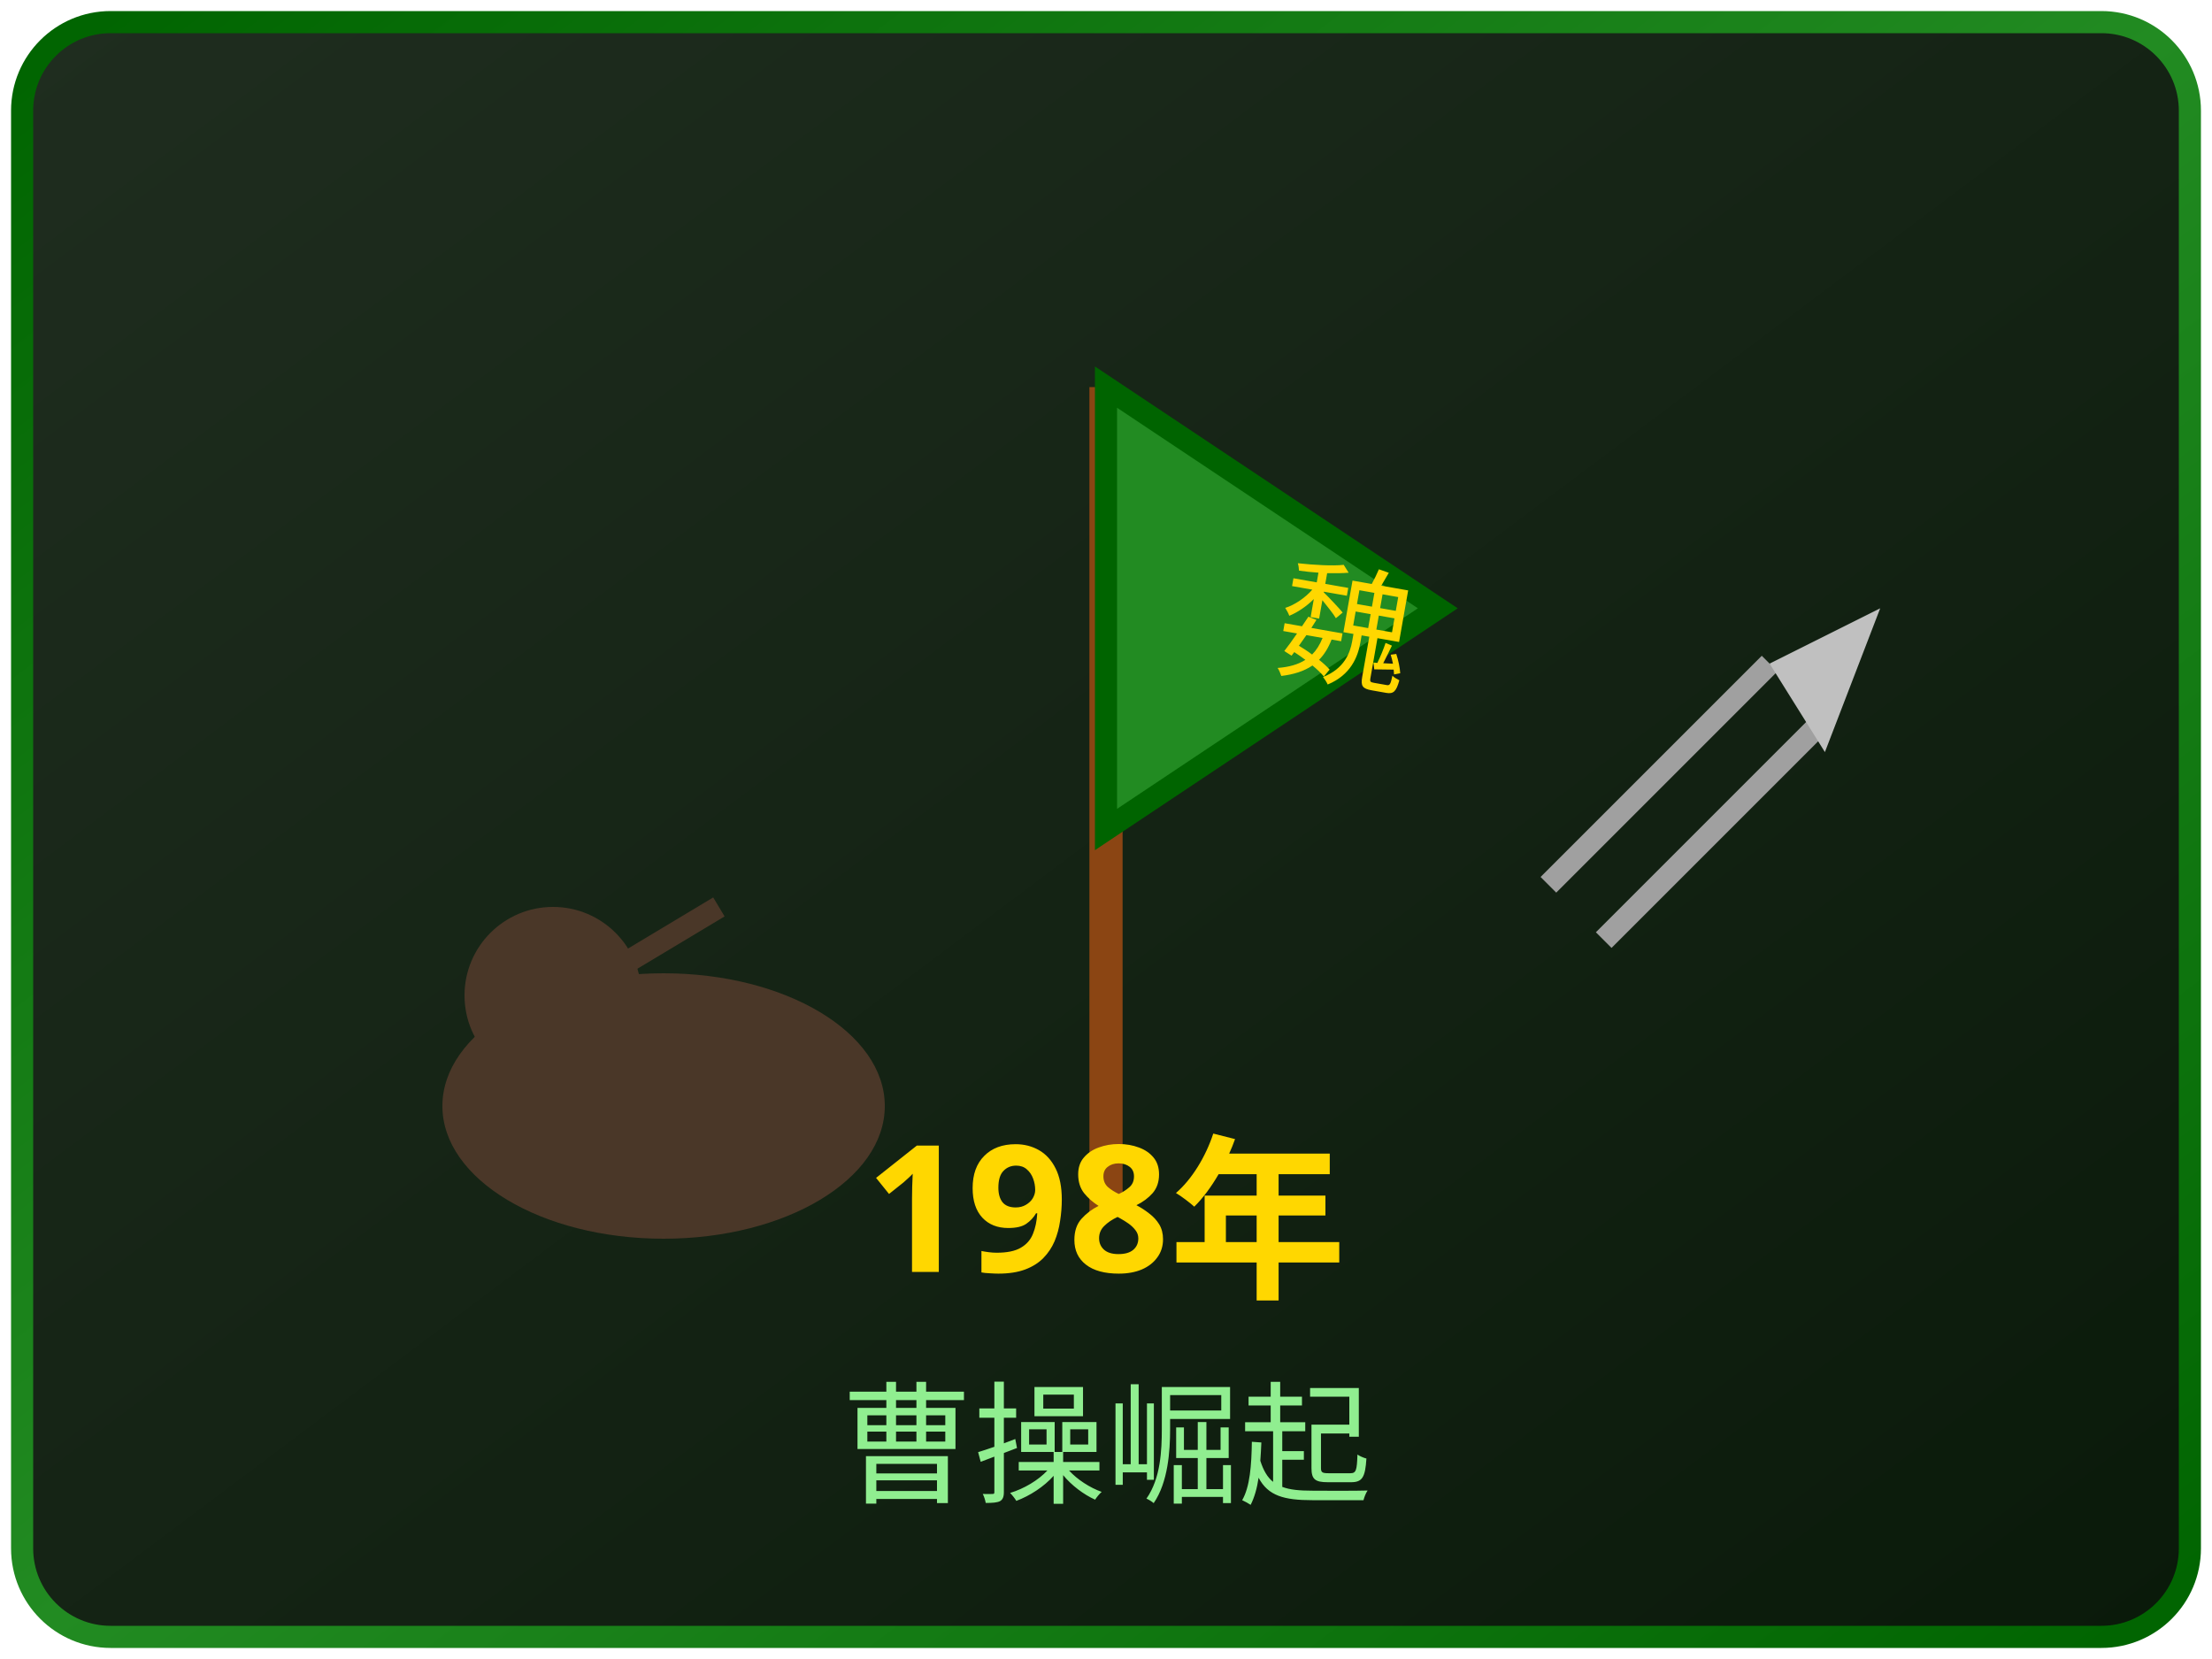
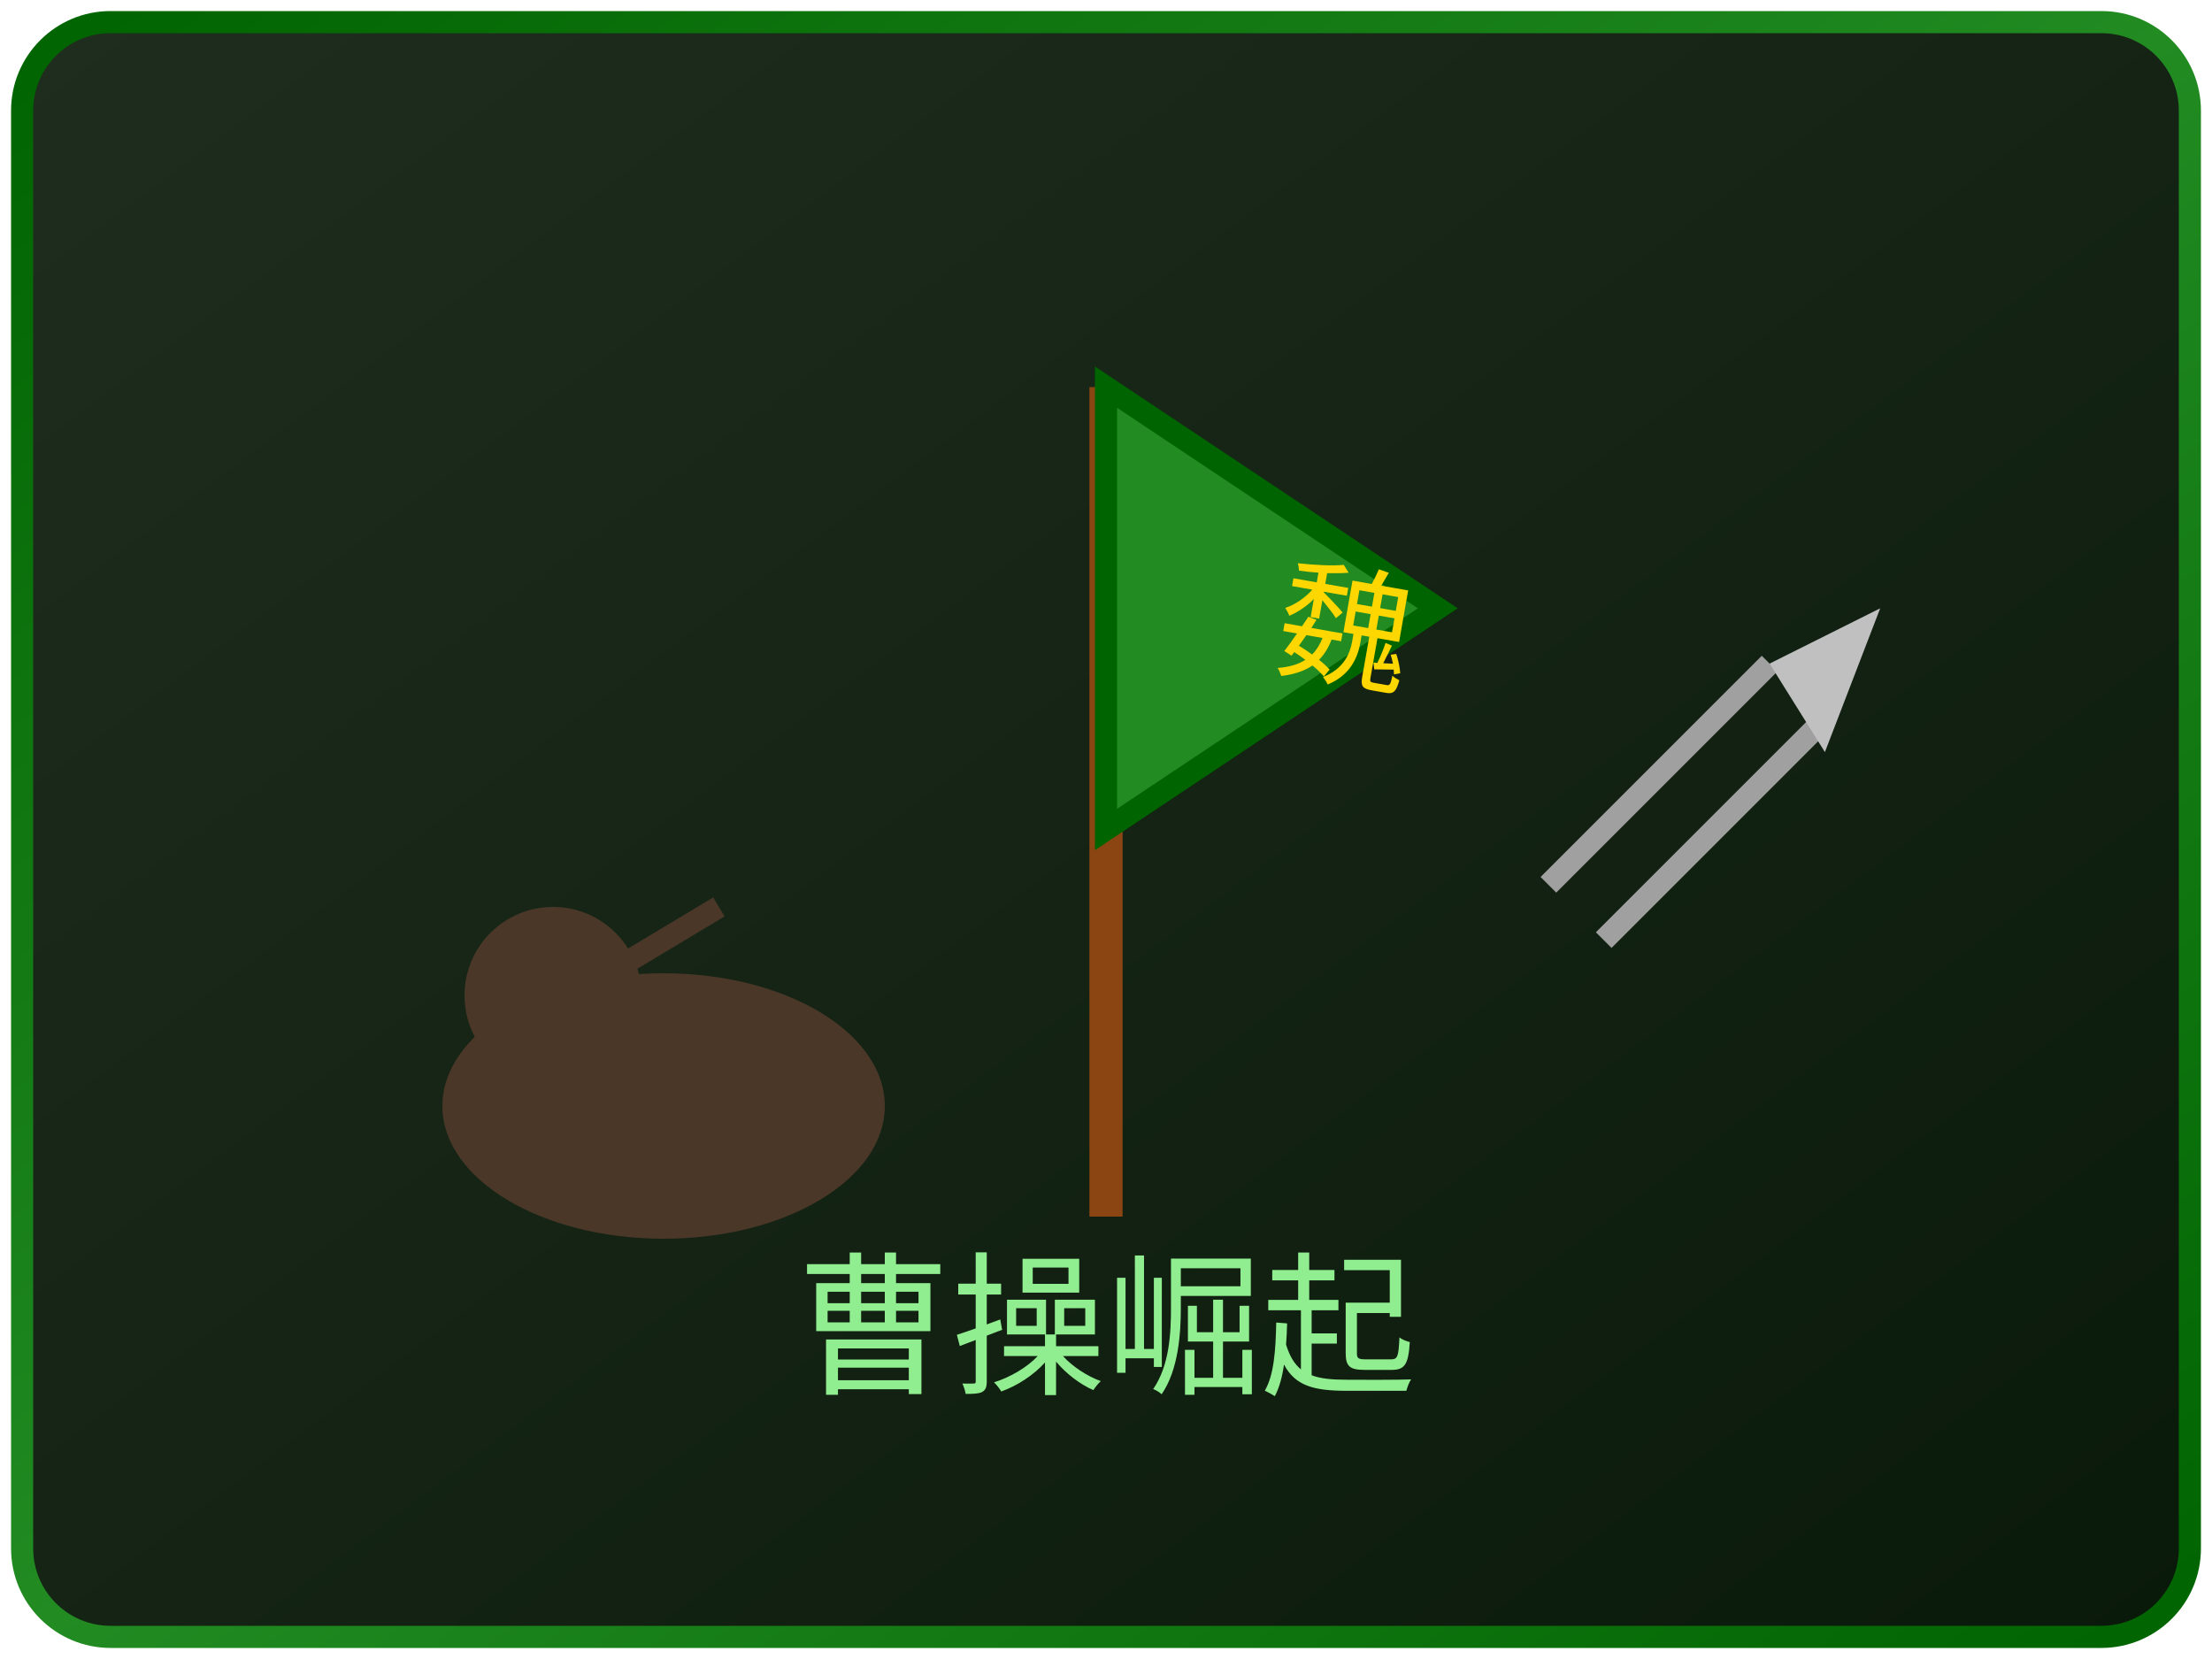
<svg xmlns="http://www.w3.org/2000/svg" width="200" height="150" viewBox="0 0 200 150">
  <defs>
    <linearGradient id="period2Bg" x1="0%" y1="0%" x2="100%" y2="100%">
      <stop offset="0%" style="stop-color:#1f2d1f" />
      <stop offset="100%" style="stop-color:#0a1a0a" />
    </linearGradient>
    <linearGradient id="period2Border" x1="0%" y1="0%" x2="100%" y2="100%">
      <stop offset="0%" style="stop-color:#006400" />
      <stop offset="50%" style="stop-color:#228b22" />
      <stop offset="100%" style="stop-color:#006400" />
    </linearGradient>
  </defs>
  <rect x="2" y="2" width="196" height="146" rx="8" fill="url(#period2Bg)" stroke="url(#period2Border)" stroke-width="2" />
  <line x1="100" y1="35" x2="100" y2="110" stroke="#8b4513" stroke-width="3" />
  <polygon points="100,35 130,55 100,75" fill="#228b22" stroke="#006400" stroke-width="2" />
  <text x="115" y="60" font-family="SimHei" font-size="12" fill="#ffd700" transform="rotate(10 115 60)">魏</text>
  <ellipse cx="60" cy="100" rx="20" ry="12" fill="#4a3728" />
  <circle cx="50" cy="90" r="8" fill="#4a3728" />
  <line x1="55" y1="88" x2="65" y2="82" stroke="#4a3728" stroke-width="2" />
  <line x1="140" y1="80" x2="160" y2="60" stroke="#a0a0a0" stroke-width="2" />
  <line x1="145" y1="85" x2="165" y2="65" stroke="#a0a0a0" stroke-width="2" />
  <polygon points="160,60 170,55 165,68" fill="#c0c0c0" />
-   <text x="100" y="115" font-family="SimHei" font-size="16" fill="#ffd700" text-anchor="middle" font-weight="bold">198年</text>
-   <text x="100" y="135" font-family="SimHei" font-size="12" fill="#90ee90" text-anchor="middle">曹操崛起</text>
+   <text x="100" y="125" font-family="SimHei" font-size="14" fill="#90ee90" text-anchor="middle">曹操崛起</text>
</svg>
